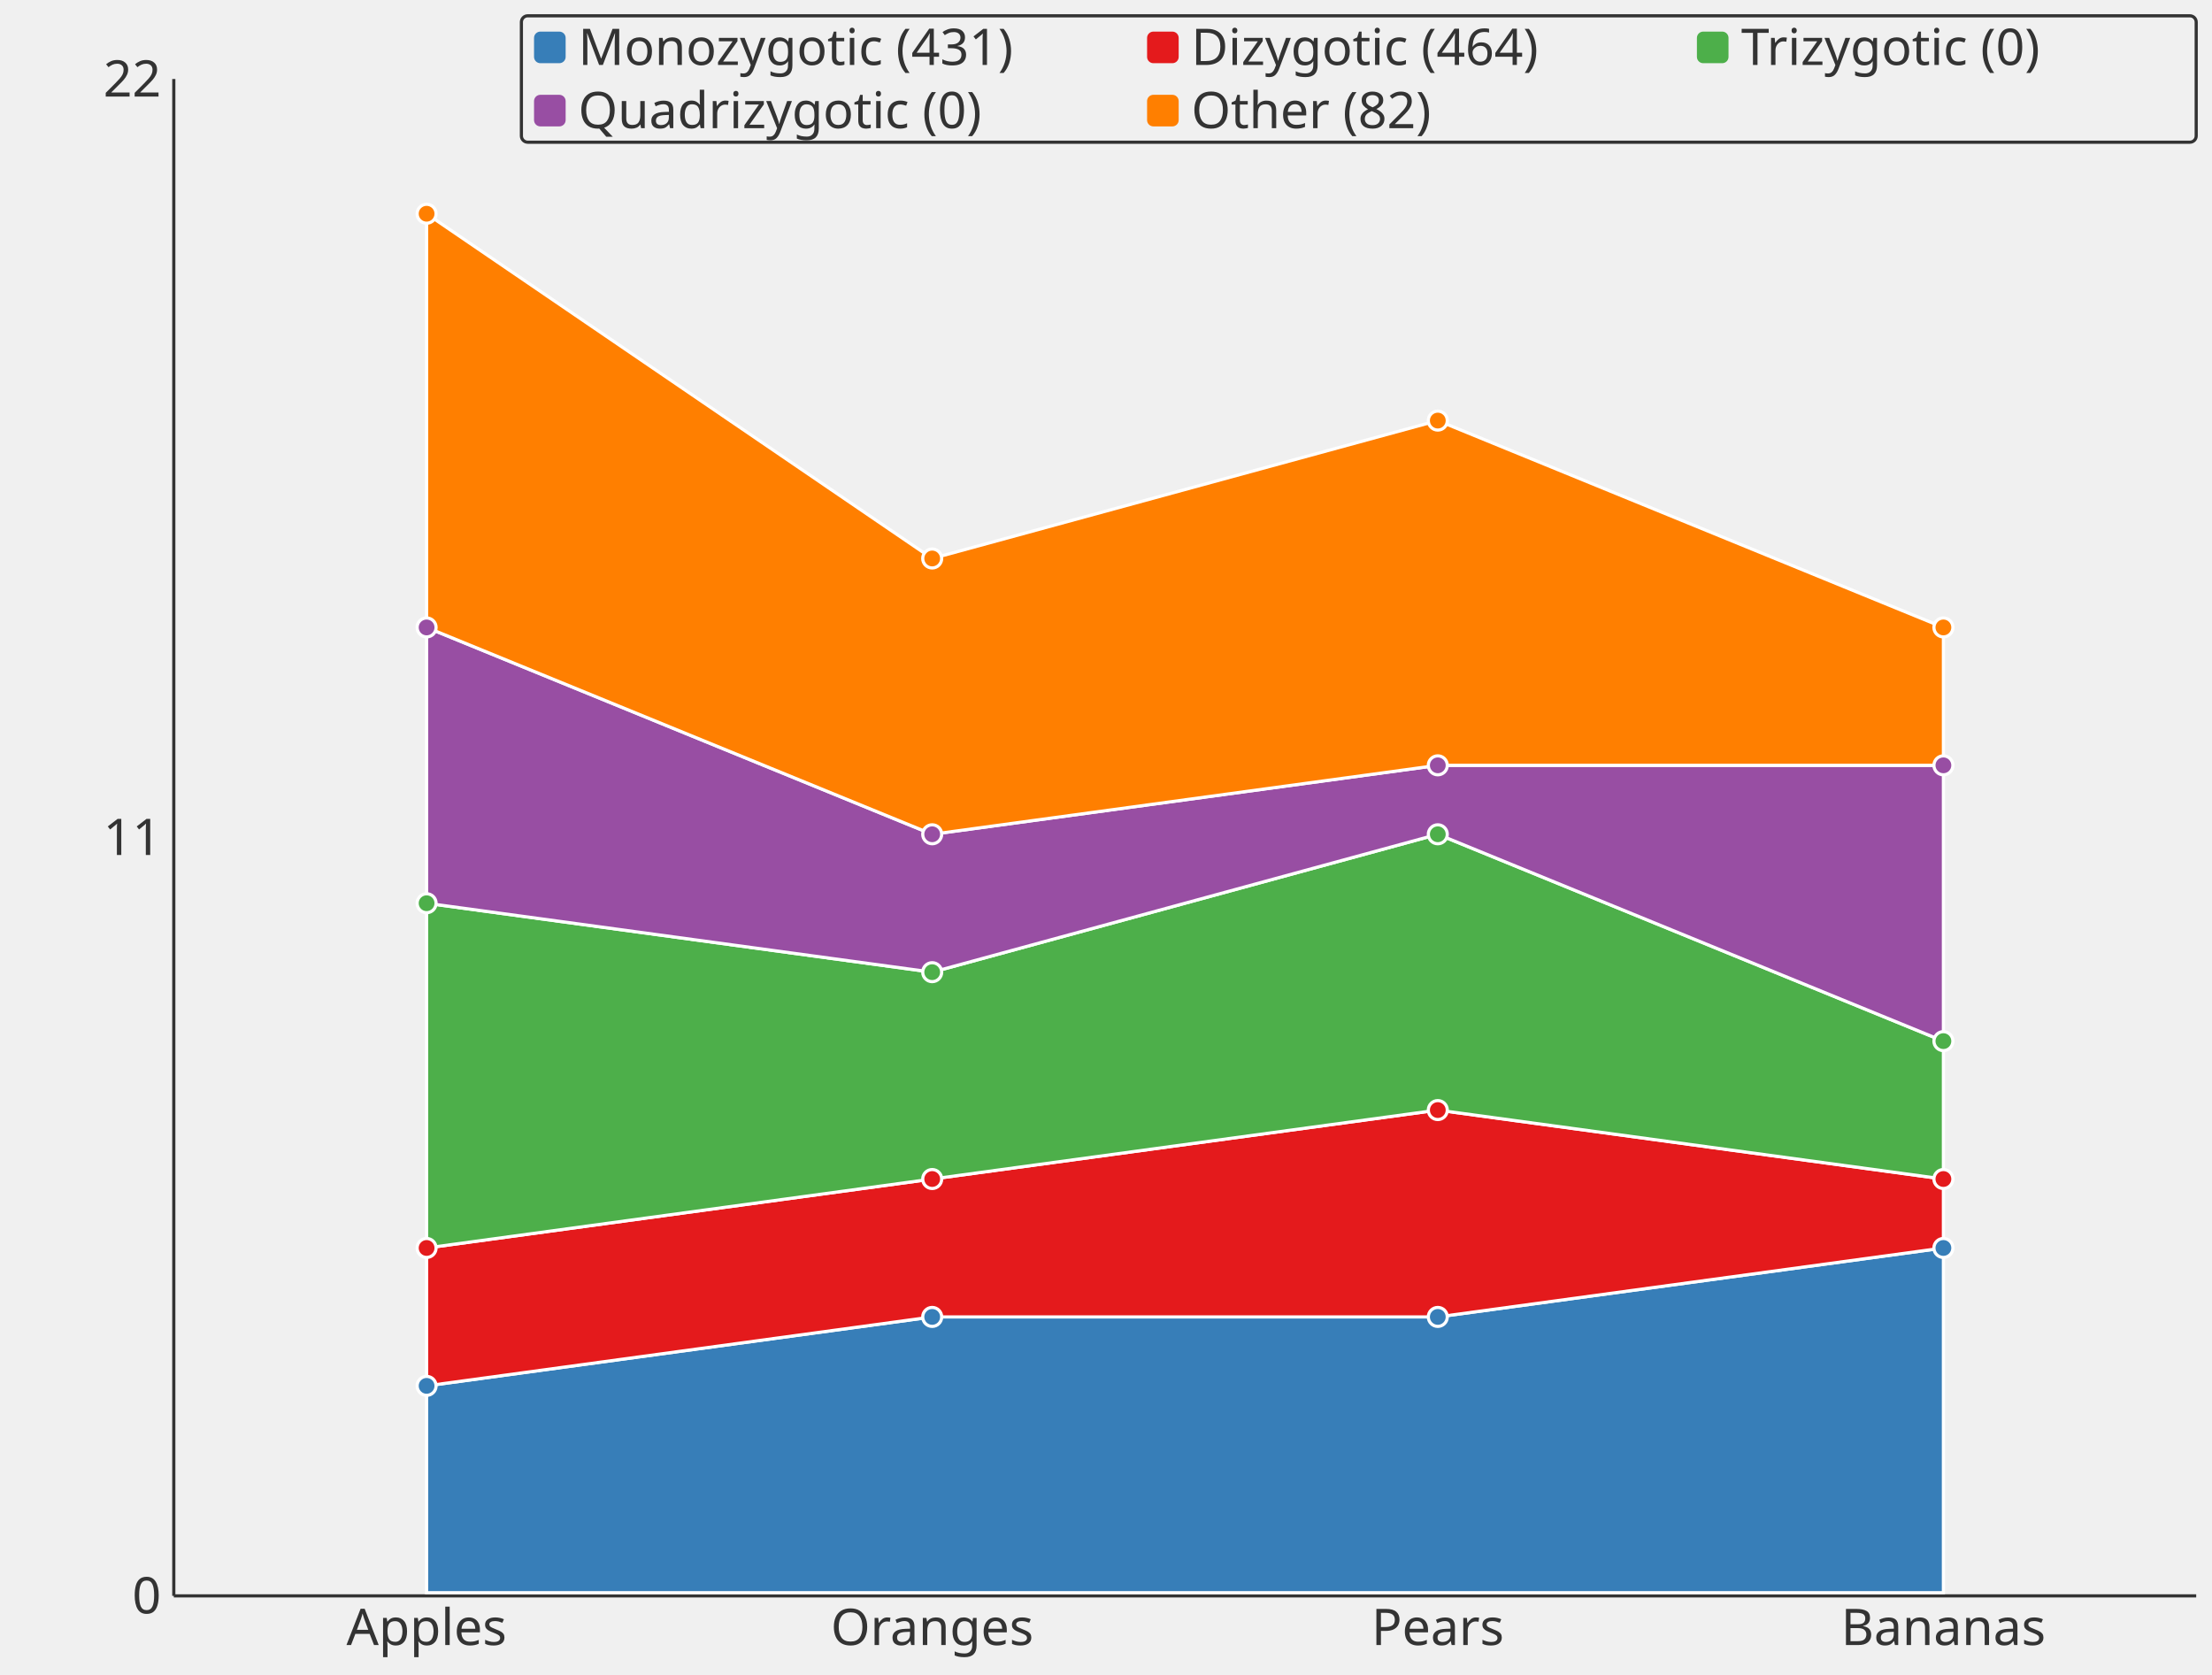
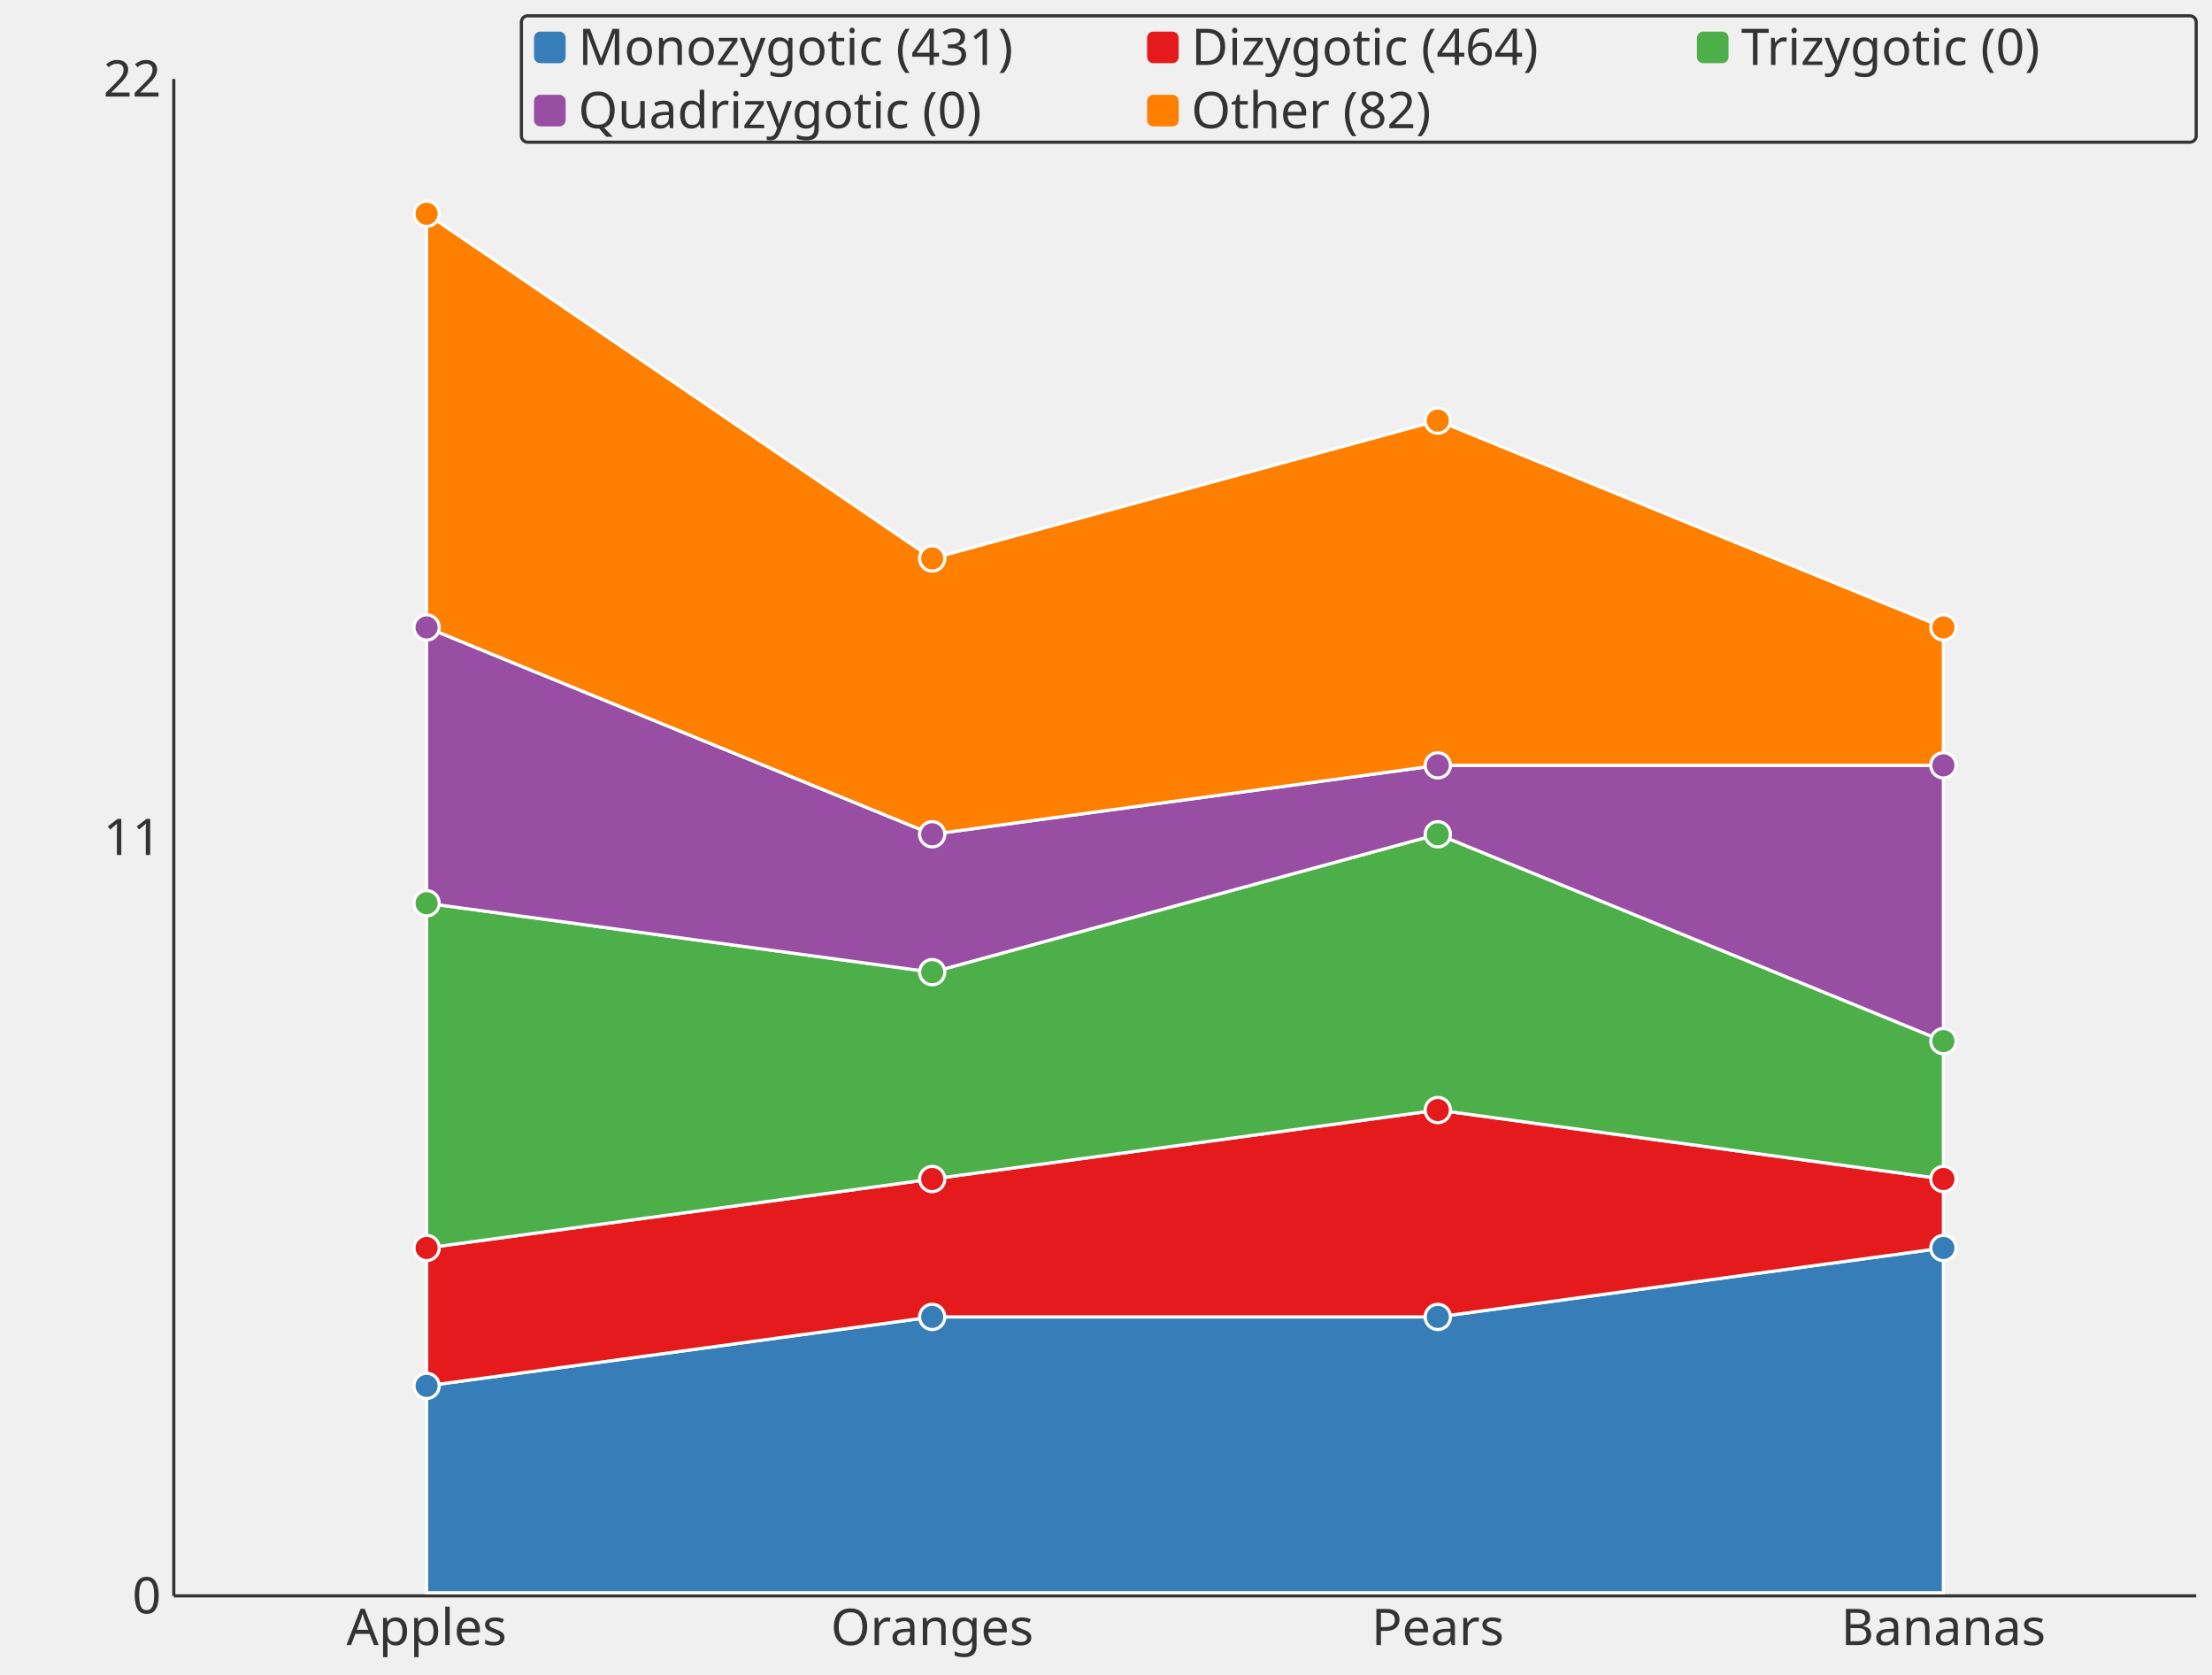
<svg xmlns="http://www.w3.org/2000/svg" font-family="sans-serif" font-size="16" viewBox="-55 -25 700 530">
  <style>
		@media (prefers-color-scheme: dark) {
			[fill="#333"] {fill: white}
			[stroke="#333"] {stroke: white}
		}
	</style>
  <g role="table">
    <line stroke="#333" x1="0" x2="0" y1="0" y2="480" />
    <line stroke="#333" x1="0" x2="640" y1="480" y2="480" />
    <g aria-hidden="true">
      <text dominant-baseline="middle" fill="#333" text-anchor="end" x="-4" y="480">0</text>
      <text dominant-baseline="middle" fill="#333" text-anchor="end" x="-4" y="240">11</text>
      <text dominant-baseline="middle" fill="#333" text-anchor="end" x="-4" y="0">22</text>
    </g>
    <g role="row">
      <text dominant-baseline="middle" fill="#333" role="columnheader" text-anchor="middle" x="80" y="490">Apples</text>
      <text dominant-baseline="middle" fill="#333" role="columnheader" text-anchor="middle" x="240" y="490">Oranges</text>
      <text dominant-baseline="middle" fill="#333" role="columnheader" text-anchor="middle" x="400" y="490">Pears</text>
      <text dominant-baseline="middle" fill="#333" role="columnheader" text-anchor="middle" x="560" y="490">Bananas</text>
    </g>
    <g aria-hidden="true">
      <rect fill="none" height="40" rx="2" ry="2" stroke="#333" width="530" x="110" y="-20" />
      <rect fill="#377eb8" height="10" rx="2" ry="2" width="10" x="114" y="-15" />
      <text dominant-baseline="middle" fill="#333" x="128" y="-10">Monozygotic (431)</text>
      <rect fill="#e41a1c" height="10" rx="2" ry="2" width="10" x="308" y="-15" />
      <text dominant-baseline="middle" fill="#333" x="322" y="-10">Dizygotic (464)</text>
      <rect fill="#4daf4a" height="10" rx="2" ry="2" width="10" x="482" y="-15" />
      <text dominant-baseline="middle" fill="#333" x="496" y="-10">Trizygotic (0)</text>
      <rect fill="#984ea3" height="10" rx="2" ry="2" width="10" x="114" y="5" />
      <text dominant-baseline="middle" fill="#333" x="128" y="10">Quadrizygotic (0)</text>
      <rect fill="#ff7f00" height="10" rx="2" ry="2" width="10" x="308" y="5" />
      <text dominant-baseline="middle" fill="#333" x="322" y="10">Other (82)</text>
    </g>
    <polygon fill="#377eb8" points="80,413.546 240,391.727 400,391.727 560,369.909 560,479 400,479 240,479 80,479" stroke="white" />
    <polygon fill="#e41a1c" points="80,369.909 240,348.091 400,326.273 560,348.091 560,369.909 400,391.727 240,391.727 80,413.546" stroke="white" />
    <polygon fill="#4daf4a" points="80,260.818 240,282.636 400,239 560,304.454 560,348.091 400,326.273 240,348.091 80,369.909" stroke="white" />
    <polygon fill="#984ea3" points="80,173.546 240,239 400,217.182 560,217.182 560,304.454 400,239 240,282.636 80,260.818" stroke="white" />
    <polygon fill="#ff7f00" points="80,42.636 240,151.727 400,108.091 560,173.546 560,217.182 400,217.182 240,239 80,173.546" stroke="white" />
    <g fill="#377eb8" role="row" stroke="white">
-       <circle cx="80" cy="413.546" r="3" role="cell">
+       <circle cx="80" cy="413.546" r="4" role="cell">
				</circle>
-       <circle cx="240" cy="391.727" r="3" role="cell">
+       <circle cx="240" cy="391.727" r="4" role="cell">
				</circle>
-       <circle cx="400" cy="391.727" r="3" role="cell">
+       <circle cx="400" cy="391.727" r="4" role="cell">
				</circle>
-       <circle cx="560" cy="369.909" r="3" role="cell">
+       <circle cx="560" cy="369.909" r="4" role="cell">
				</circle>
    </g>
    <g fill="#e41a1c" role="row" stroke="white">
-       <circle cx="80" cy="369.909" r="3" role="cell">
+       <circle cx="80" cy="369.909" r="4" role="cell">
				</circle>
-       <circle cx="240" cy="348.091" r="3" role="cell">
+       <circle cx="240" cy="348.091" r="4" role="cell">
				</circle>
-       <circle cx="400" cy="326.273" r="3" role="cell">
+       <circle cx="400" cy="326.273" r="4" role="cell">
				</circle>
-       <circle cx="560" cy="348.091" r="3" role="cell">
+       <circle cx="560" cy="348.091" r="4" role="cell">
				</circle>
    </g>
    <g fill="#4daf4a" role="row" stroke="white">
-       <circle cx="80" cy="260.818" r="3" role="cell">
+       <circle cx="80" cy="260.818" r="4" role="cell">
				</circle>
-       <circle cx="240" cy="282.636" r="3" role="cell">
+       <circle cx="240" cy="282.636" r="4" role="cell">
				</circle>
-       <circle cx="400" cy="239" r="3" role="cell">
+       <circle cx="400" cy="239" r="4" role="cell">
				</circle>
-       <circle cx="560" cy="304.454" r="3" role="cell">
+       <circle cx="560" cy="304.454" r="4" role="cell">
				</circle>
    </g>
    <g fill="#984ea3" role="row" stroke="white">
-       <circle cx="80" cy="173.546" r="3" role="cell">
+       <circle cx="80" cy="173.546" r="4" role="cell">
				</circle>
-       <circle cx="240" cy="239" r="3" role="cell">
+       <circle cx="240" cy="239" r="4" role="cell">
				</circle>
-       <circle cx="400" cy="217.182" r="3" role="cell">
+       <circle cx="400" cy="217.182" r="4" role="cell">
				</circle>
-       <circle cx="560" cy="217.182" r="3" role="cell">
+       <circle cx="560" cy="217.182" r="4" role="cell">
				</circle>
    </g>
    <g fill="#ff7f00" role="row" stroke="white">
-       <circle cx="80" cy="42.636" r="3" role="cell">
+       <circle cx="80" cy="42.636" r="4" role="cell">
				</circle>
-       <circle cx="240" cy="151.727" r="3" role="cell">
+       <circle cx="240" cy="151.727" r="4" role="cell">
				</circle>
-       <circle cx="400" cy="108.091" r="3" role="cell">
+       <circle cx="400" cy="108.091" r="4" role="cell">
				</circle>
-       <circle cx="560" cy="173.546" r="3" role="cell">
+       <circle cx="560" cy="173.546" r="4" role="cell">
				</circle>
    </g>
  </g>
</svg>
